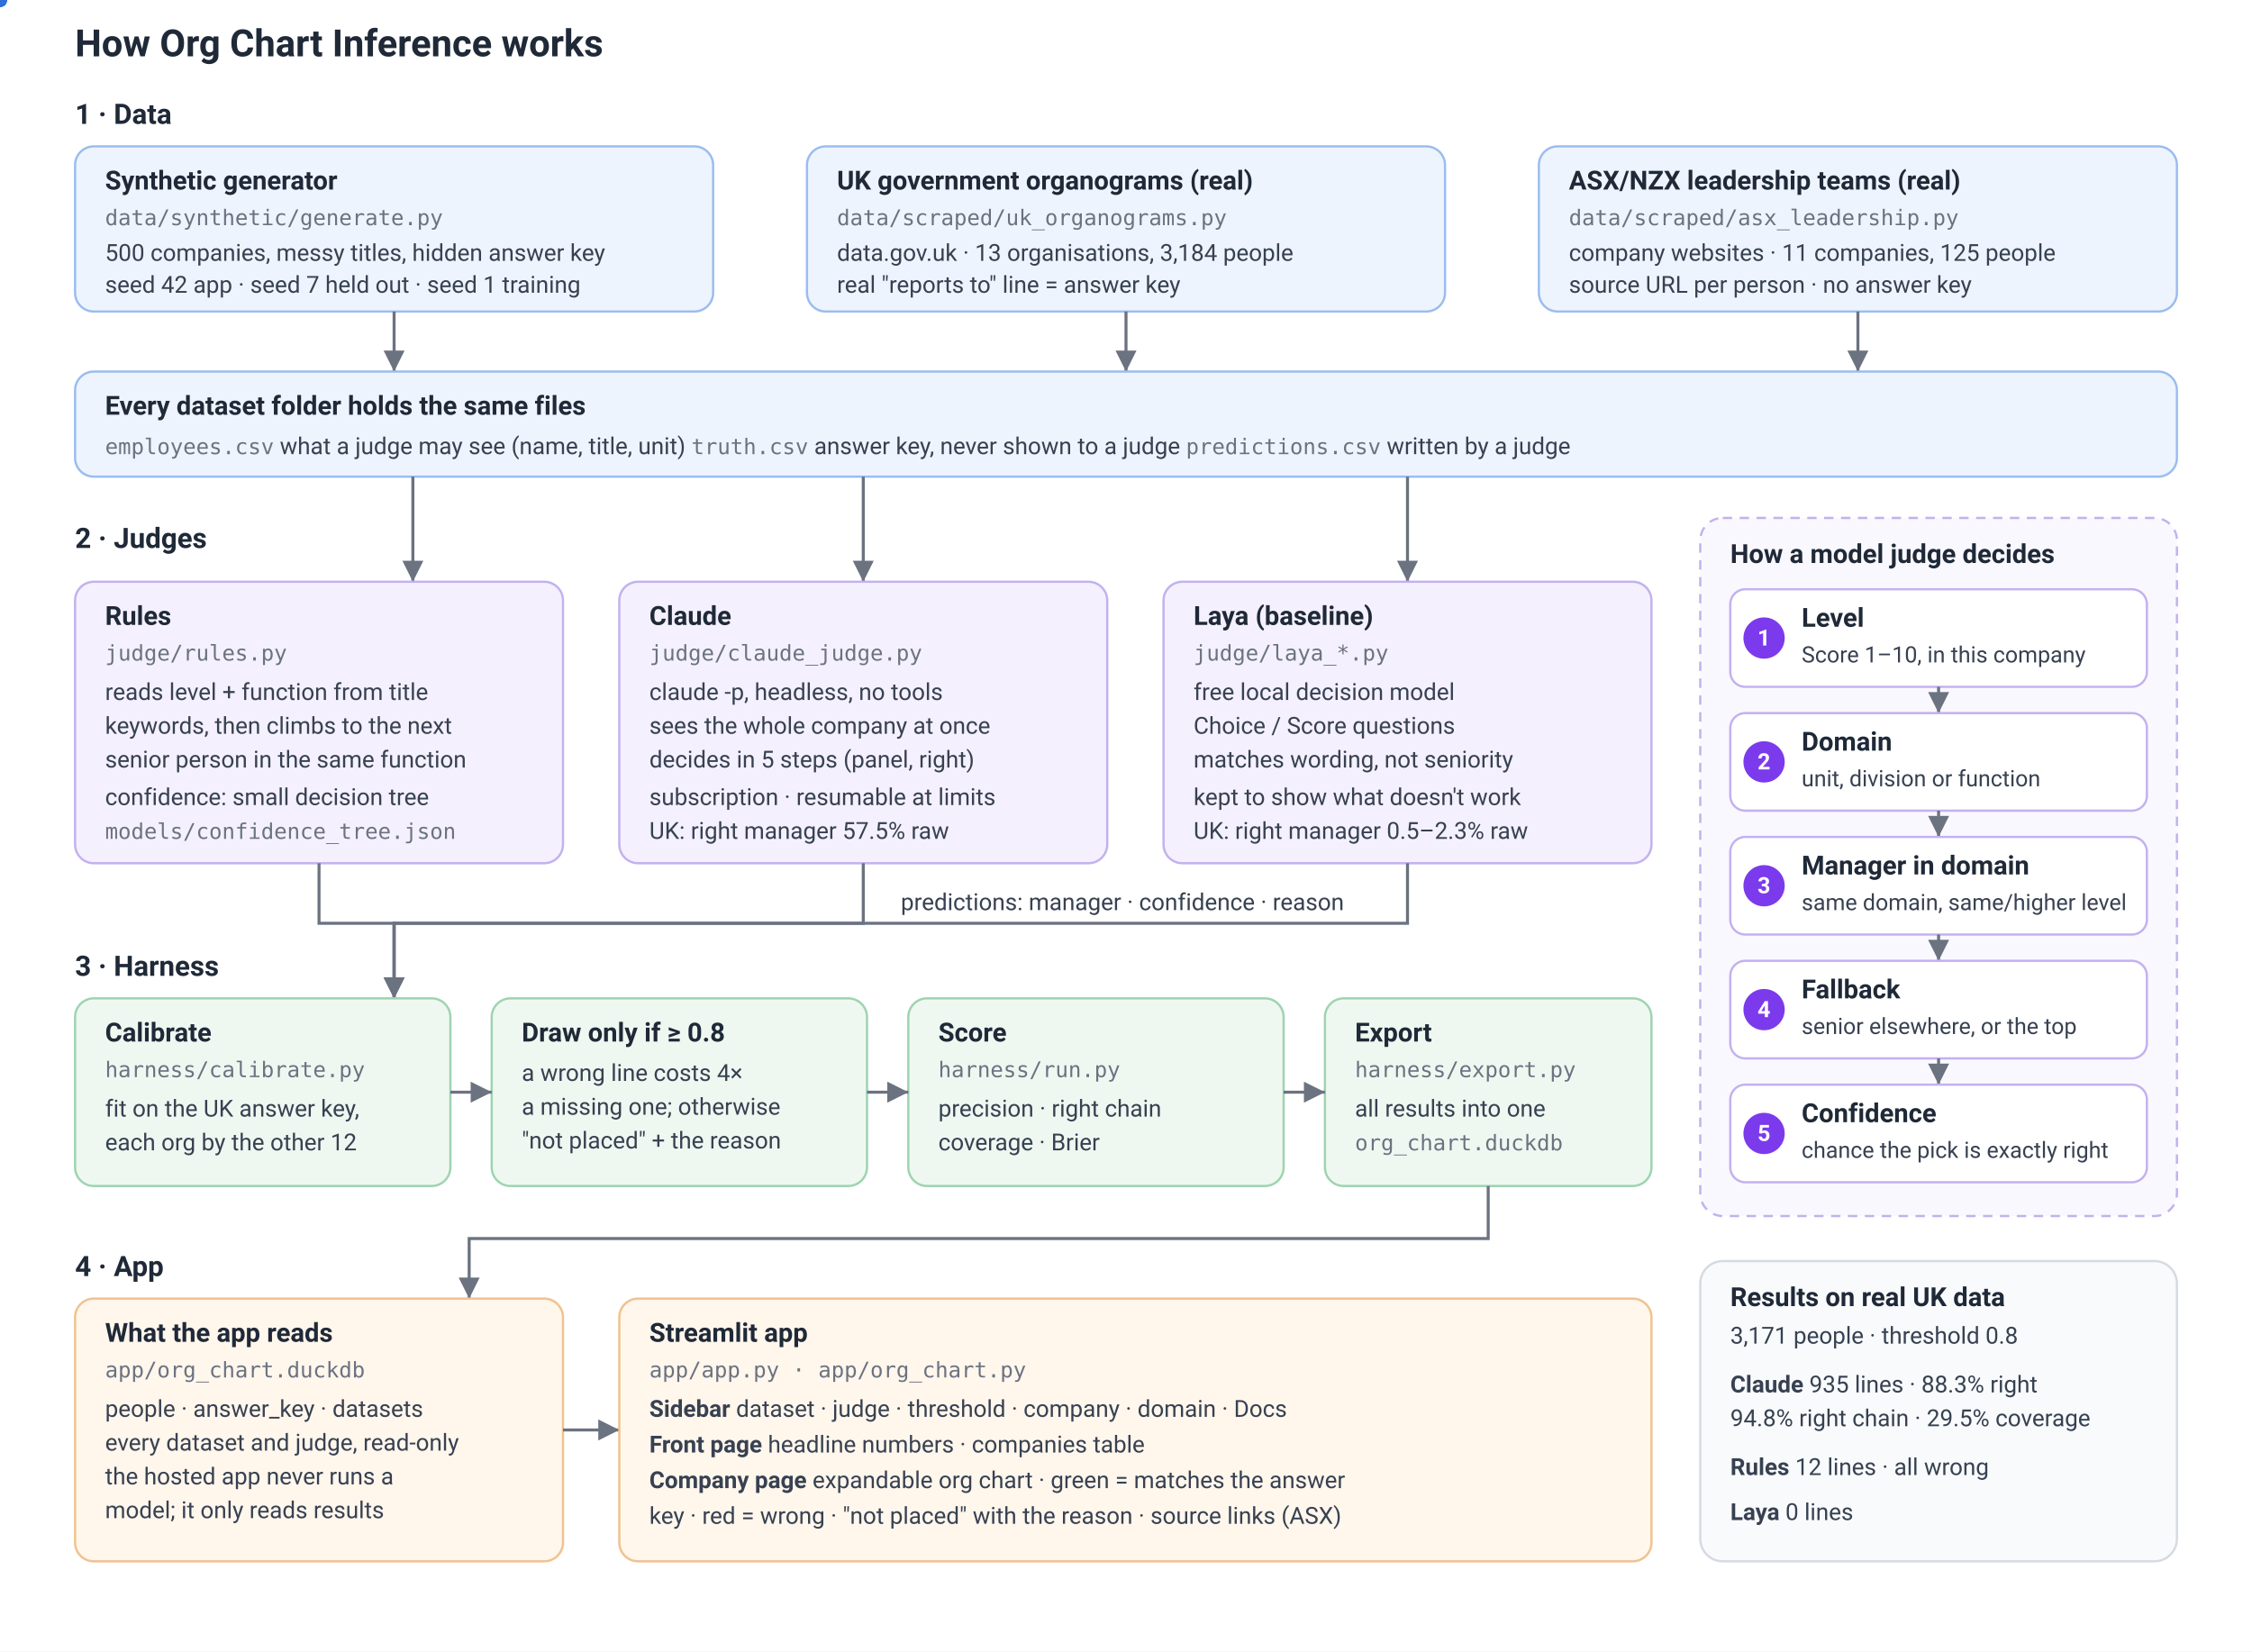
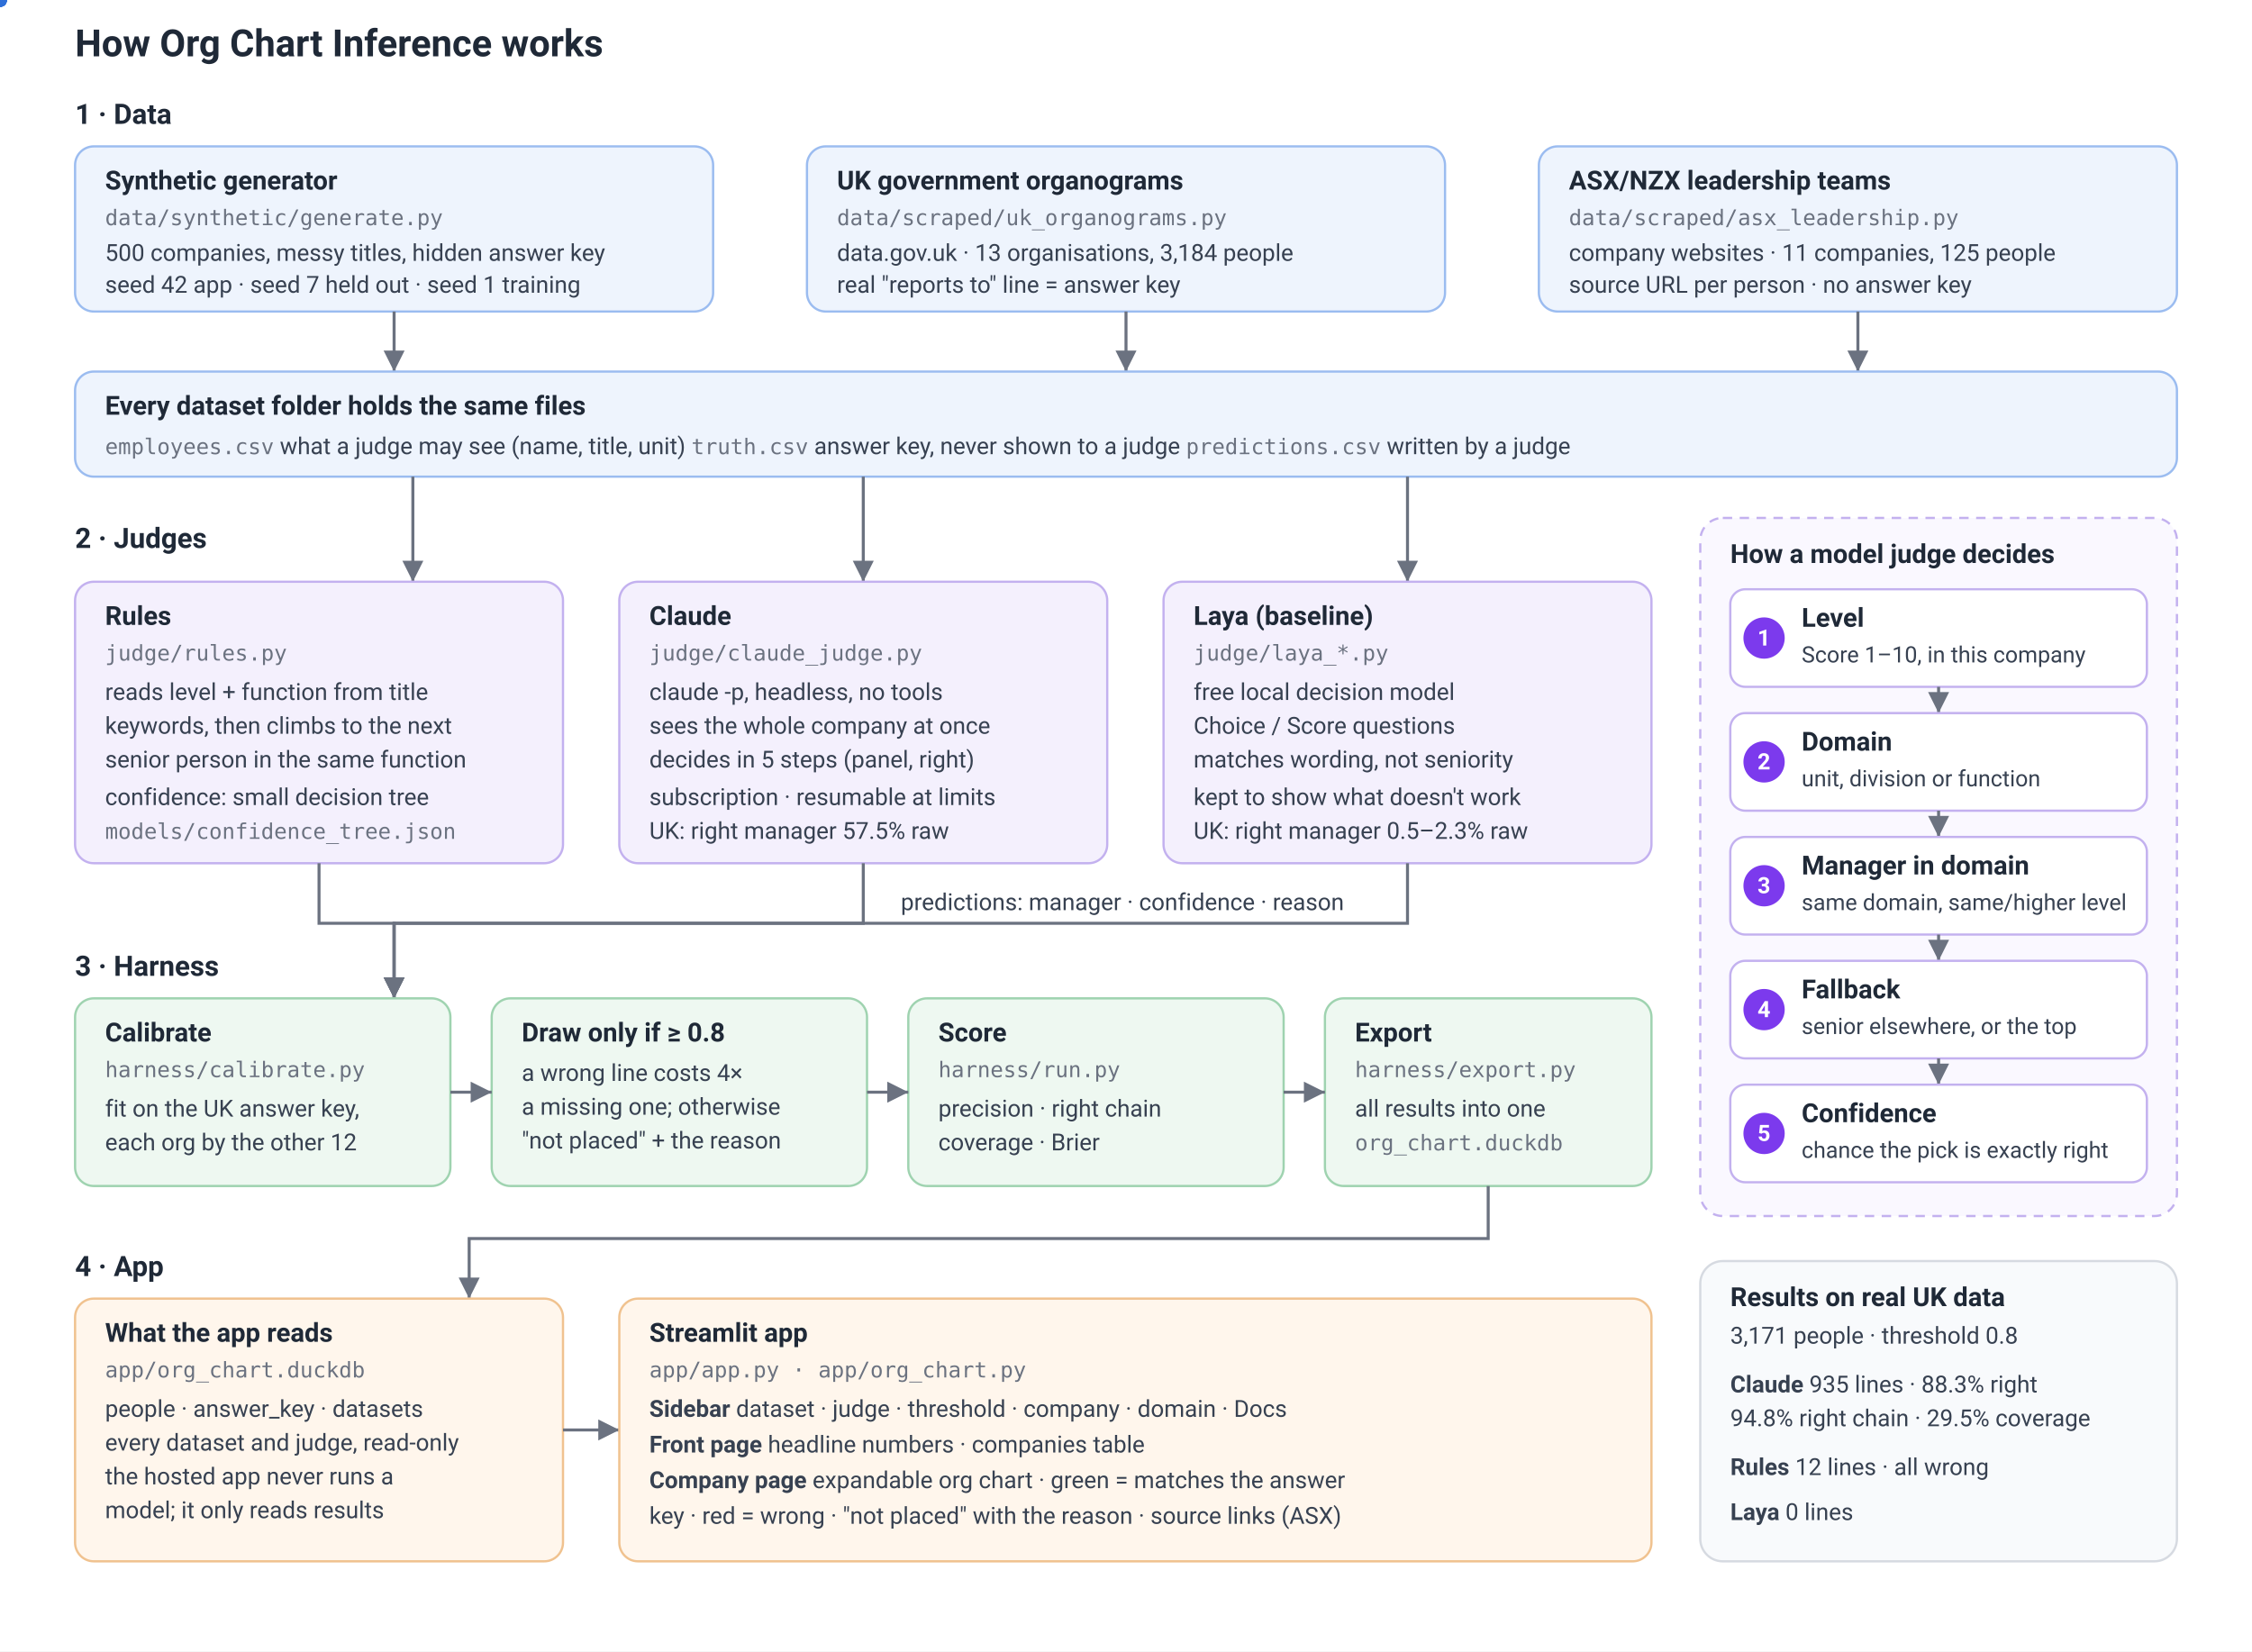
<svg xmlns="http://www.w3.org/2000/svg" viewBox="0 0 1200 880" width="1200" height="880" font-family="Source Sans Pro, -apple-system, Segoe UI, Roboto, sans-serif">
  <defs>
    <marker id="arrow" viewBox="0 0 10 10" refX="10" refY="5" markerWidth="7" markerHeight="7" orient="auto-start-reverse">
      <path d="M0,0 L10,5 L0,10 z" fill="#6b7280" />
    </marker>
    <style>
      .sec { font-size: 15px; font-weight: 700; fill: #1f2937; }
      .h { font-size: 14px; font-weight: 700; fill: #1f2937; }
      .t { font-size: 12.5px; fill: #374151; }
      .st { font-size: 12px; fill: #374151; }
      .m { font-size: 11.5px; fill: #6b7280; font-family: Menlo, Consolas, monospace; }
      .box { stroke-width: 1.2; }
      .data { fill: #eef4fd; stroke: #9bbcf0; }
      .judge { fill: #f4f0fd; stroke: #c3b1ef; }
      .harness { fill: #eef8f1; stroke: #9fd3b0; }
      .app { fill: #fff6ec; stroke: #f0c28f; }
      .line { stroke: #6b7280; stroke-width: 1.6; fill: none; }
      .step { fill: #ffffff; stroke: #c3b1ef; stroke-width: 1.2; }
      .num { font-size: 12px; font-weight: 700; fill: #ffffff; }
      .dot { fill: #2E6FD8; }
      @media (prefers-reduced-motion: reduce) { .dot { display: none; } }
    </style>
  </defs>
  <rect x="0" y="0" width="1200" height="880" fill="#ffffff" />
  <text x="40" y="30" font-size="20" font-weight="700" fill="#1f2937">How Org Chart Inference works</text>
  <text x="40" y="66" class="sec">1 · Data</text>
  <rect x="40" y="78" width="340" height="88" rx="10" class="box data" />
  <text x="56" y="101" class="h">Synthetic generator</text>
  <text x="56" y="120" class="m">data/synthetic/generate.py</text>
  <text x="56" y="139" class="t">500 companies, messy titles, hidden answer key</text>
  <text x="56" y="156" class="t">seed 42 app · seed 7 held out · seed 1 training</text>
  <rect x="430" y="78" width="340" height="88" rx="10" class="box data" />
-   <text x="446" y="101" class="h">UK government organograms (real)</text>
+   <text x="446" y="101" class="h">UK government organograms</text>
  <text x="446" y="120" class="m">data/scraped/uk_organograms.py</text>
  <text x="446" y="139" class="t">data.gov.uk · 13 organisations, 3,184 people</text>
  <text x="446" y="156" class="t">real "reports to" line = answer key</text>
  <rect x="820" y="78" width="340" height="88" rx="10" class="box data" />
-   <text x="836" y="101" class="h">ASX/NZX leadership teams (real)</text>
+   <text x="836" y="101" class="h">ASX/NZX leadership teams</text>
  <text x="836" y="120" class="m">data/scraped/asx_leadership.py</text>
  <text x="836" y="139" class="t">company websites · 11 companies, 125 people</text>
  <text x="836" y="156" class="t">source URL per person · no answer key</text>
  <path id="a1" d="M210 166 V198" class="line" marker-end="url(#arrow)" />
  <path id="a2" d="M600 166 V198" class="line" marker-end="url(#arrow)" />
  <path id="a3" d="M990 166 V198" class="line" marker-end="url(#arrow)" />
  <rect x="40" y="198" width="1120" height="56" rx="10" class="box data" />
  <text x="56" y="221" class="h">Every dataset folder holds the same files</text>
  <text x="56" y="242" class="t">
    <tspan class="m">employees.csv</tspan> what a judge may see (name, title, unit)     <tspan class="m">truth.csv</tspan> answer key, never shown to a judge     <tspan class="m">predictions.csv</tspan> written by a judge</text>
  <text x="40" y="292" class="sec">2 · Judges</text>
  <path id="b1" d="M220 254 V310" class="line" marker-end="url(#arrow)" />
  <path id="b2" d="M460 254 V310" class="line" marker-end="url(#arrow)" />
  <path id="b3" d="M750 254 V310" class="line" marker-end="url(#arrow)" />
  <rect x="40" y="310" width="260" height="150" rx="10" class="box judge" />
  <text x="56" y="333" class="h">Rules</text>
  <text x="56" y="352" class="m">judge/rules.py</text>
  <text x="56" y="373" class="t">reads level + function from title</text>
  <text x="56" y="391" class="t">keywords, then climbs to the next</text>
  <text x="56" y="409" class="t">senior person in the same function</text>
  <text x="56" y="429" class="t">confidence: small decision tree</text>
  <text x="56" y="447" class="m">models/confidence_tree.json</text>
  <rect x="330" y="310" width="260" height="150" rx="10" class="box judge" />
  <text x="346" y="333" class="h">Claude</text>
  <text x="346" y="352" class="m">judge/claude_judge.py</text>
  <text x="346" y="373" class="t">claude -p, headless, no tools</text>
  <text x="346" y="391" class="t">sees the whole company at once</text>
  <text x="346" y="409" class="t">decides in 5 steps (panel, right)</text>
  <text x="346" y="429" class="t">subscription · resumable at limits</text>
  <text x="346" y="447" class="t">UK: right manager 57.5% raw</text>
  <rect x="620" y="310" width="260" height="150" rx="10" class="box judge" />
  <text x="636" y="333" class="h">Laya (baseline)</text>
  <text x="636" y="352" class="m">judge/laya_*.py</text>
  <text x="636" y="373" class="t">free local decision model</text>
  <text x="636" y="391" class="t">Choice / Score questions</text>
  <text x="636" y="409" class="t">matches wording, not seniority</text>
  <text x="636" y="429" class="t">kept to show what doesn't work</text>
  <text x="636" y="447" class="t">UK: right manager 0.5–2.3% raw</text>
  <rect x="906" y="276" width="254" height="372" rx="12" fill="#faf8ff" stroke="#c3b1ef" stroke-width="1.2" stroke-dasharray="5 4" />
  <text x="922" y="300" class="h">How a model judge decides</text>
  <rect x="922" y="314" width="222" height="52" rx="8" class="step" />
  <circle cx="940" cy="340" r="11" fill="#7c3aed" />
  <text x="936.5" y="344" class="num">1</text>
  <text x="960" y="334" class="h" font-size="13">Level</text>
  <text x="960" y="353" class="st">Score 1–10, in this company</text>
  <path id="s1" d="M1033 366 V380" class="line" marker-end="url(#arrow)" />
  <rect x="922" y="380" width="222" height="52" rx="8" class="step" />
  <circle cx="940" cy="406" r="11" fill="#7c3aed" />
  <text x="936.5" y="410" class="num">2</text>
  <text x="960" y="400" class="h" font-size="13">Domain</text>
  <text x="960" y="419" class="st">unit, division or function</text>
  <path id="s2" d="M1033 432 V446" class="line" marker-end="url(#arrow)" />
  <rect x="922" y="446" width="222" height="52" rx="8" class="step" />
  <circle cx="940" cy="472" r="11" fill="#7c3aed" />
  <text x="936.5" y="476" class="num">3</text>
  <text x="960" y="466" class="h" font-size="13">Manager in domain</text>
  <text x="960" y="485" class="st">same domain, same/higher level</text>
  <path id="s3" d="M1033 498 V512" class="line" marker-end="url(#arrow)" />
  <rect x="922" y="512" width="222" height="52" rx="8" class="step" />
  <circle cx="940" cy="538" r="11" fill="#7c3aed" />
  <text x="936.5" y="542" class="num">4</text>
  <text x="960" y="532" class="h" font-size="13">Fallback</text>
  <text x="960" y="551" class="st">senior elsewhere, or the top</text>
  <path id="s4" d="M1033 564 V578" class="line" marker-end="url(#arrow)" />
  <rect x="922" y="578" width="222" height="52" rx="8" class="step" />
  <circle cx="940" cy="604" r="11" fill="#7c3aed" />
  <text x="936.5" y="608" class="num">5</text>
  <text x="960" y="598" class="h" font-size="13">Confidence</text>
  <text x="960" y="617" class="st">chance the pick is exactly right</text>
  <path id="c1" d="M170 460 V492 H210 V532" class="line" marker-end="url(#arrow)" />
  <path id="c2" d="M460 460 V492 H210 V532" class="line" marker-end="url(#arrow)" />
  <path id="c3" d="M750 460 V492 H210 V532" class="line" marker-end="url(#arrow)" />
  <text x="480" y="485" class="t" fill="#6b7280">predictions: manager · confidence · reason</text>
  <text x="40" y="520" class="sec">3 · Harness</text>
  <rect x="40" y="532" width="200" height="100" rx="10" class="box harness" />
  <text x="56" y="555" class="h">Calibrate</text>
  <text x="56" y="574" class="m">harness/calibrate.py</text>
  <text x="56" y="595" class="t">fit on the UK answer key,</text>
  <text x="56" y="613" class="t">each org by the other 12</text>
  <rect x="262" y="532" width="200" height="100" rx="10" class="box harness" />
  <text x="278" y="555" class="h">Draw only if ≥ 0.8</text>
  <text x="278" y="576" class="t">a wrong line costs 4×</text>
  <text x="278" y="594" class="t">a missing one; otherwise</text>
  <text x="278" y="612" class="t">"not placed" + the reason</text>
  <rect x="484" y="532" width="200" height="100" rx="10" class="box harness" />
  <text x="500" y="555" class="h">Score</text>
  <text x="500" y="574" class="m">harness/run.py</text>
  <text x="500" y="595" class="t">precision · right chain</text>
  <text x="500" y="613" class="t">coverage · Brier</text>
  <rect x="706" y="532" width="174" height="100" rx="10" class="box harness" />
  <text x="722" y="555" class="h">Export</text>
  <text x="722" y="574" class="m">harness/export.py</text>
  <text x="722" y="595" class="t">all results into one</text>
  <text x="722" y="613" class="m">org_chart.duckdb</text>
  <path id="d1" d="M240 582 H262" class="line" marker-end="url(#arrow)" />
  <path id="d2" d="M462 582 H484" class="line" marker-end="url(#arrow)" />
  <path id="d3" d="M684 582 H706" class="line" marker-end="url(#arrow)" />
  <text x="40" y="680" class="sec">4 · App</text>
  <path id="e1" d="M793 632 V660 H250 V692" class="line" marker-end="url(#arrow)" />
  <rect x="40" y="692" width="260" height="140" rx="10" class="box app" />
  <text x="56" y="715" class="h">What the app reads</text>
  <text x="56" y="734" class="m">app/org_chart.duckdb</text>
  <text x="56" y="755" class="t">people · answer_key · datasets</text>
  <text x="56" y="773" class="t">every dataset and judge, read-only</text>
  <text x="56" y="791" class="t">the hosted app never runs a</text>
  <text x="56" y="809" class="t">model; it only reads results</text>
  <path id="e2" d="M300 762 H330" class="line" marker-end="url(#arrow)" />
  <rect x="330" y="692" width="550" height="140" rx="10" class="box app" />
  <text x="346" y="715" class="h">Streamlit app</text>
  <text x="346" y="734" class="m">app/app.py · app/org_chart.py</text>
  <text x="346" y="755" class="t">
    <tspan font-weight="700">Sidebar</tspan>  dataset · judge · threshold · company · domain · Docs</text>
  <text x="346" y="774" class="t">
    <tspan font-weight="700">Front page</tspan>  headline numbers · companies table</text>
  <text x="346" y="793" class="t">
    <tspan font-weight="700">Company page</tspan>  expandable org chart · green = matches the answer</text>
  <text x="346" y="812" class="t">key · red = wrong · "not placed" with the reason · source links (ASX)</text>
  <rect x="906" y="672" width="254" height="160" rx="12" fill="#f8fafc" stroke="#d6dae1" stroke-width="1.2" />
  <text x="922" y="696" class="h">Results on real UK data</text>
  <text x="922" y="716" class="t" fill="#6b7280">3,171 people · threshold 0.8</text>
  <text x="922" y="742" class="t">
    <tspan font-weight="700">Claude</tspan>  935 lines · 88.3% right</text>
  <text x="922" y="760" class="t">94.8% right chain · 29.5% coverage</text>
  <text x="922" y="786" class="t">
    <tspan font-weight="700">Rules</tspan>  12 lines · all wrong</text>
  <text x="922" y="810" class="t">
    <tspan font-weight="700">Laya</tspan>  0 lines</text>
  <circle r="3.6" class="dot">
    <animateMotion dur="0.90s" repeatCount="indefinite">
      <mpath href="#a1" />
    </animateMotion>
  </circle>
  <circle r="3.6" class="dot">
    <animateMotion dur="0.90s" repeatCount="indefinite">
      <mpath href="#a2" />
    </animateMotion>
  </circle>
  <circle r="3.6" class="dot">
    <animateMotion dur="0.90s" repeatCount="indefinite">
      <mpath href="#a3" />
    </animateMotion>
  </circle>
  <circle r="3.6" class="dot">
    <animateMotion dur="0.90s" repeatCount="indefinite">
      <mpath href="#b1" />
    </animateMotion>
  </circle>
  <circle r="3.6" class="dot">
    <animateMotion dur="0.90s" repeatCount="indefinite">
      <mpath href="#b2" />
    </animateMotion>
  </circle>
  <circle r="3.6" class="dot">
    <animateMotion dur="0.90s" repeatCount="indefinite">
      <mpath href="#b3" />
    </animateMotion>
  </circle>
  <circle r="3.6" class="dot">
    <animateMotion dur="0.90s" repeatCount="indefinite">
      <mpath href="#s1" />
    </animateMotion>
  </circle>
  <circle r="3.6" class="dot">
    <animateMotion dur="0.90s" repeatCount="indefinite">
      <mpath href="#s2" />
    </animateMotion>
  </circle>
  <circle r="3.6" class="dot">
    <animateMotion dur="0.90s" repeatCount="indefinite">
      <mpath href="#s3" />
    </animateMotion>
  </circle>
  <circle r="3.6" class="dot">
    <animateMotion dur="0.90s" repeatCount="indefinite">
      <mpath href="#s4" />
    </animateMotion>
  </circle>
  <circle r="3.6" class="dot">
    <animateMotion dur="1.60s" repeatCount="indefinite">
      <mpath href="#c1" />
    </animateMotion>
  </circle>
  <circle r="3.6" class="dot">
    <animateMotion dur="4.60s" repeatCount="indefinite">
      <mpath href="#c2" />
    </animateMotion>
  </circle>
  <circle r="3.6" class="dot">
    <animateMotion dur="8.74s" repeatCount="indefinite">
      <mpath href="#c3" />
    </animateMotion>
  </circle>
  <circle r="3.6" class="dot">
    <animateMotion dur="0.90s" repeatCount="indefinite">
      <mpath href="#d1" />
    </animateMotion>
  </circle>
  <circle r="3.6" class="dot">
    <animateMotion dur="0.90s" repeatCount="indefinite">
      <mpath href="#d2" />
    </animateMotion>
  </circle>
  <circle r="3.6" class="dot">
    <animateMotion dur="0.90s" repeatCount="indefinite">
      <mpath href="#d3" />
    </animateMotion>
  </circle>
  <circle r="3.6" class="dot">
    <animateMotion dur="8.61s" repeatCount="indefinite">
      <mpath href="#e1" />
    </animateMotion>
  </circle>
  <circle r="3.6" class="dot">
    <animateMotion dur="0.90s" repeatCount="indefinite">
      <mpath href="#e2" />
    </animateMotion>
  </circle>
</svg>
